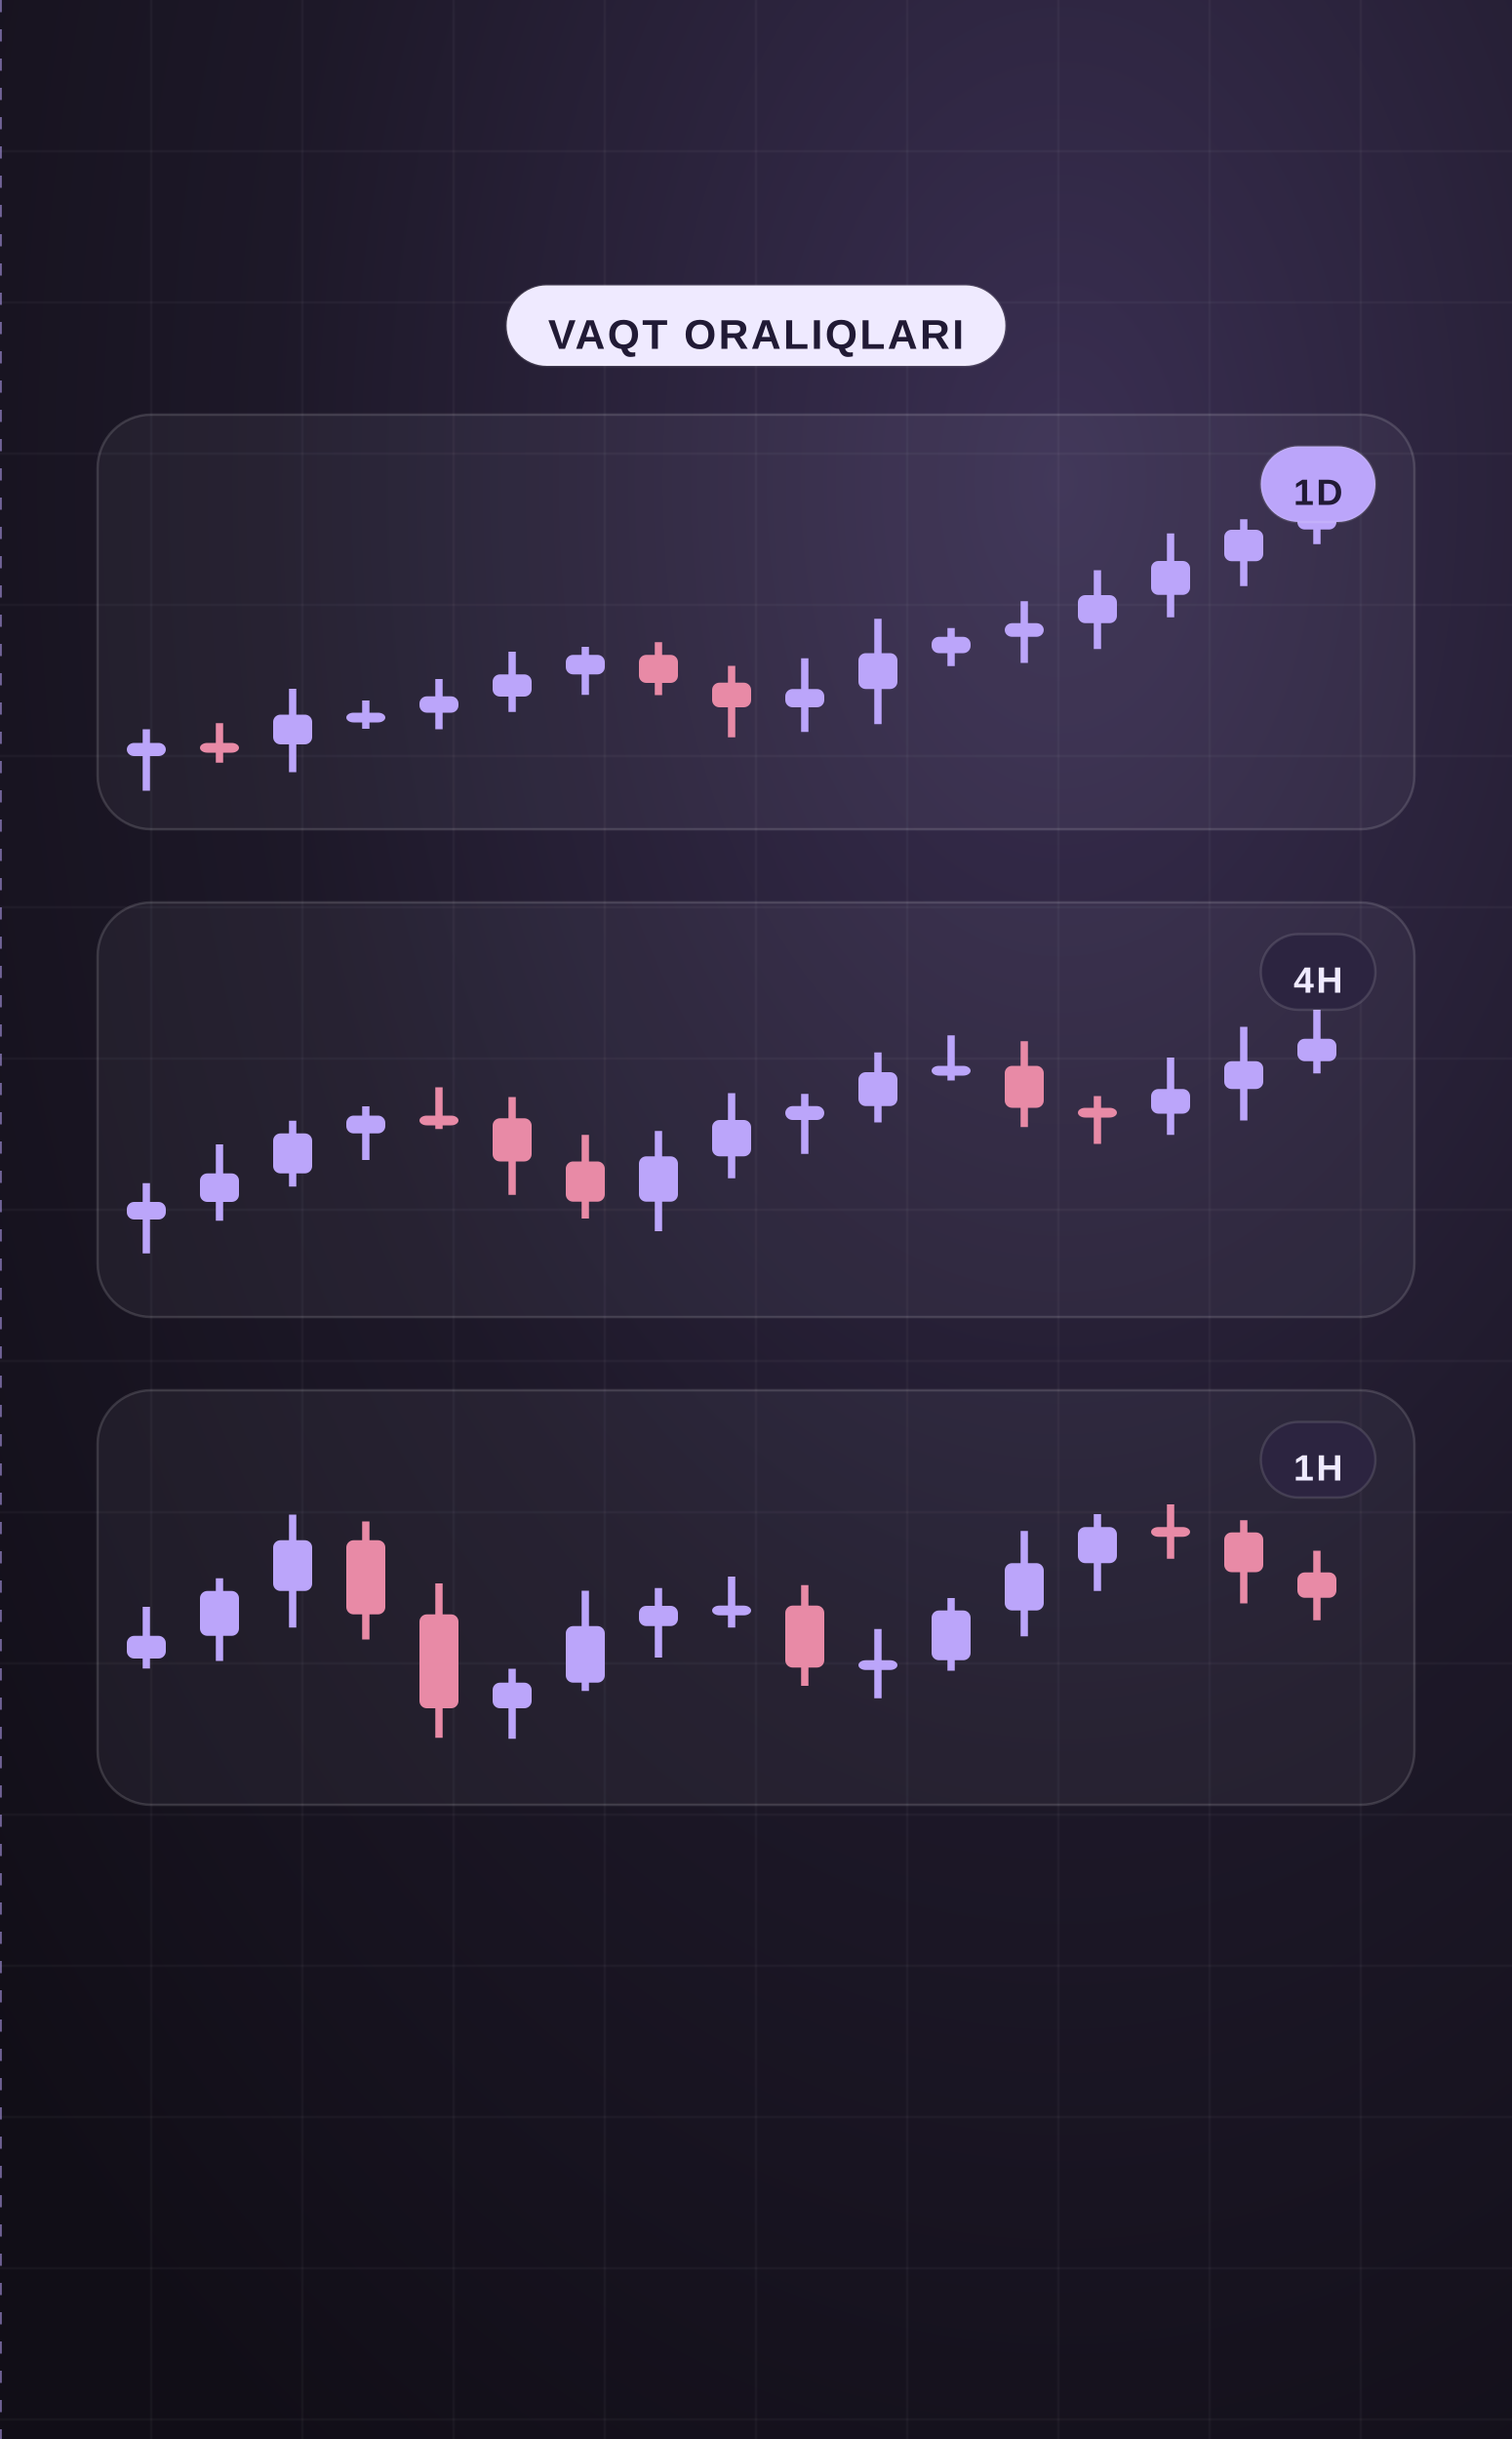
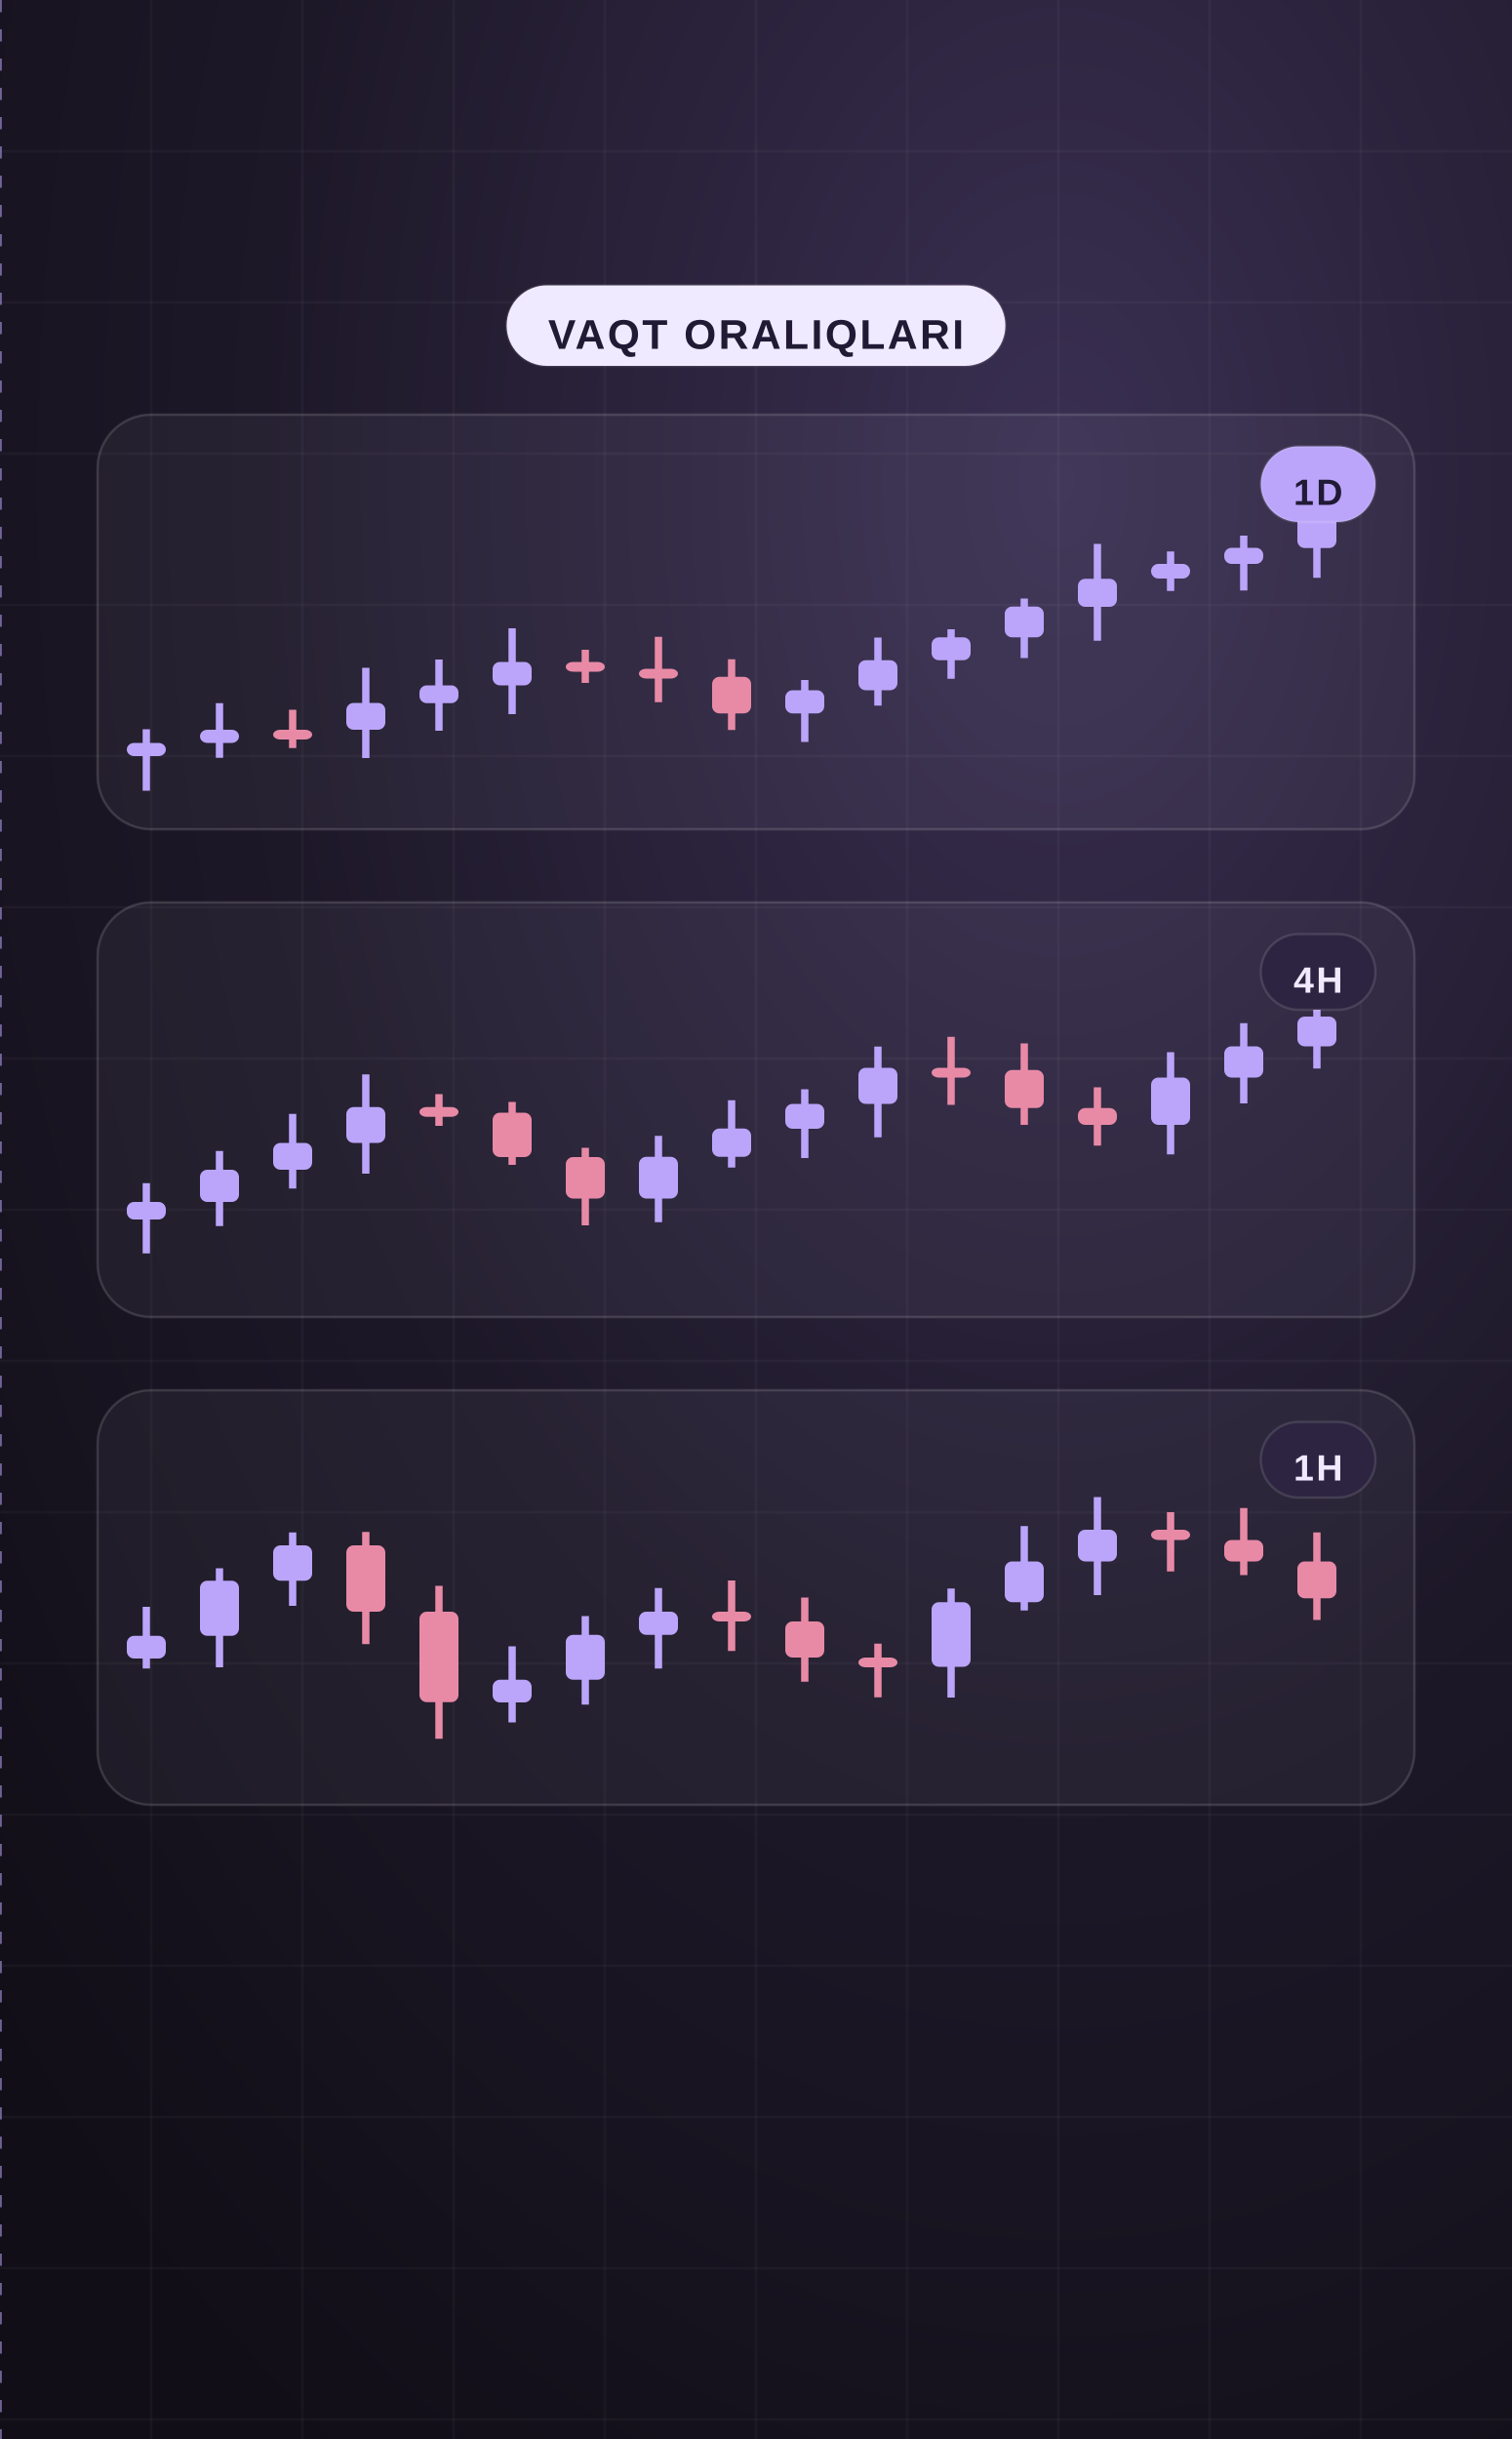
<svg xmlns="http://www.w3.org/2000/svg" width="620" height="1000" viewBox="0 0 620 1000">
  <style>
text{font-family:Arial,Helvetica,"Liberation Sans",sans-serif}
@keyframes grow{from{transform:scaleY(.05);opacity:0}to{transform:none;opacity:1}}
@keyframes live{0%,100%{transform:none}50%{transform:scaleY(1.4)}}
@keyframes flo{0%,100%{transform:translateY(0)}50%{transform:translateY(-6px)}}
@keyframes br{0%,100%{opacity:.7;transform:scale(1)}50%{opacity:1;transform:scale(1.1)}}
@keyframes march{to{stroke-dashoffset:-60}}
@keyframes draw{0%{stroke-dashoffset:1;opacity:1}38%{stroke-dashoffset:0}86%{stroke-dashoffset:0;opacity:1}96%{opacity:0}100%{stroke-dashoffset:1;opacity:0}}
@keyframes bob{0%,100%{transform:none}50%{transform:scaleY(.72)}}
@keyframes dp{0%,100%{transform:scale(1)}50%{transform:scale(1.18)}}
@keyframes hl{0%,100%{opacity:.35}50%{opacity:1}}
@keyframes rin{from{opacity:0;transform:translateX(-18px)}to{opacity:1;transform:none}}
@keyframes bobx{0%,100%{transform:none}50%{transform:scaleX(.78)}}
.row{animation:rin .8s cubic-bezier(.2,.8,.2,1) both}
.barx{transform-box:fill-box;animation:bobx 2.6s ease-in-out infinite}
.cd,.bar,.dot,.glow{transform-box:fill-box}
- @keyframes tick{0%,100%{transform:scaleY(1)}35%{transform:scaleY(var(--a,.7))}70%{transform:scaleY(var(--b,1.12))}}
- .cd{transform-origin:50% 55%;animation:grow .7s cubic-bezier(.2,.8,.2,1) both,tick 2s ease-in-out infinite}
+ @keyframes form{0%{transform:scaleY(0);opacity:0}2%{opacity:1}9%{transform:scaleY(1);opacity:1}88%{transform:scaleY(1);opacity:1}96%,100%{transform:scaleY(1);opacity:0}}
+ .cd{animation:form 9s cubic-bezier(.25,.8,.25,1) infinite both}
@keyframes stream{to{transform:translateX(-640px)}}
.stream{animation:stream 8s linear infinite}
- .cd.live{transform-origin:50% 50%;animation:grow .7s cubic-bezier(.2,.8,.2,1) both,live .9s ease-in-out infinite}
@keyframes scan{from{transform:translateX(-90px)}to{transform:translateX(710px)}}
.scan{animation:scan 6.5s cubic-bezier(.45,0,.55,1) infinite}
.chip{animation:flo 4.5s ease-in-out infinite}
.glow{transform-origin:50% 50%;animation:br 6s ease-in-out infinite}
.dash{animation:march 3.2s linear infinite}
.draw{stroke-dasharray:1;stroke-dashoffset:1;animation:draw 8s cubic-bezier(.4,0,.2,1) .3s infinite}
.bar{transform-origin:50% 100%;animation:bob 2.4s ease-in-out infinite}
.dot{transform-origin:50% 50%;animation:dp 2.2s ease-in-out infinite}
.hl{animation:hl 2.2s ease-in-out infinite}
@media (prefers-reduced-motion:reduce){*{animation:none!important}.draw{stroke-dasharray:none;stroke-dashoffset:0}.scan,.mdot{display:none}}
</style>
  <defs>
    <radialGradient id="bg" cx="70%" cy="20%" r="95%">
      <stop offset="0" stop-color="#3a2f52" />
      <stop offset=".55" stop-color="#1d1828" />
      <stop offset="1" stop-color="#110e17" />
    </radialGradient>
    <radialGradient id="glow" cx="50%" cy="50%" r="50%">
      <stop offset="0" stop-color="#a697eb" stop-opacity=".35" />
      <stop offset="1" stop-color="#a697eb" stop-opacity="0" />
    </radialGradient>
    <linearGradient id="scanG" x1="0" y1="0" x2="1" y2="0">
      <stop offset="0" stop-color="#bba5fa" stop-opacity="0" />
      <stop offset="1" stop-color="#bba5fa" stop-opacity=".2" />
    </linearGradient>
    <linearGradient id="fadeUp" x1="0" y1="0" x2="0" y2="1">
      <stop offset="0" stop-color="#bba5fa" stop-opacity=".35" />
      <stop offset="1" stop-color="#bba5fa" stop-opacity="0" />
    </linearGradient>
  </defs>
  <rect width="620" height="1000" fill="url(#bg)" />
  <line x1="62" y1="0" x2="62" y2="1000" stroke="#fff" stroke-opacity=".035" />
  <line x1="124" y1="0" x2="124" y2="1000" stroke="#fff" stroke-opacity=".035" />
  <line x1="186" y1="0" x2="186" y2="1000" stroke="#fff" stroke-opacity=".035" />
  <line x1="248" y1="0" x2="248" y2="1000" stroke="#fff" stroke-opacity=".035" />
  <line x1="310" y1="0" x2="310" y2="1000" stroke="#fff" stroke-opacity=".035" />
  <line x1="372" y1="0" x2="372" y2="1000" stroke="#fff" stroke-opacity=".035" />
  <line x1="434" y1="0" x2="434" y2="1000" stroke="#fff" stroke-opacity=".035" />
  <line x1="496" y1="0" x2="496" y2="1000" stroke="#fff" stroke-opacity=".035" />
  <line x1="558" y1="0" x2="558" y2="1000" stroke="#fff" stroke-opacity=".035" />
  <line x1="0" y1="62" x2="620" y2="62" stroke="#fff" stroke-opacity=".035" />
  <line x1="0" y1="124" x2="620" y2="124" stroke="#fff" stroke-opacity=".035" />
  <line x1="0" y1="186" x2="620" y2="186" stroke="#fff" stroke-opacity=".035" />
  <line x1="0" y1="248" x2="620" y2="248" stroke="#fff" stroke-opacity=".035" />
  <line x1="0" y1="310" x2="620" y2="310" stroke="#fff" stroke-opacity=".035" />
  <line x1="0" y1="372" x2="620" y2="372" stroke="#fff" stroke-opacity=".035" />
  <line x1="0" y1="434" x2="620" y2="434" stroke="#fff" stroke-opacity=".035" />
  <line x1="0" y1="496" x2="620" y2="496" stroke="#fff" stroke-opacity=".035" />
  <line x1="0" y1="558" x2="620" y2="558" stroke="#fff" stroke-opacity=".035" />
  <line x1="0" y1="620" x2="620" y2="620" stroke="#fff" stroke-opacity=".035" />
  <line x1="0" y1="682" x2="620" y2="682" stroke="#fff" stroke-opacity=".035" />
  <line x1="0" y1="744" x2="620" y2="744" stroke="#fff" stroke-opacity=".035" />
  <line x1="0" y1="806" x2="620" y2="806" stroke="#fff" stroke-opacity=".035" />
  <line x1="0" y1="868" x2="620" y2="868" stroke="#fff" stroke-opacity=".035" />
  <line x1="0" y1="930" x2="620" y2="930" stroke="#fff" stroke-opacity=".035" />
  <line x1="0" y1="992" x2="620" y2="992" stroke="#fff" stroke-opacity=".035" />
  <g transform="translate(40 170)">
    <rect width="540" height="170" rx="22" fill="#efeaff" fill-opacity=".05" stroke="#fff" stroke-opacity=".14" />
    <g transform="translate(20 20)">
-       <g class="cd" style="--a:0.42;--b:1.36;animation-duration:.7s,0.65s;animation-delay:200ms,600ms">
+       <g class="cd" style="transform-origin:50% 43.6%;animation-duration:7.13s;animation-delay:0ms">
        <line x1="0" x2="0" y1="109.0" y2="134.2" stroke="#bba5fa" stroke-width="3" />
        <rect x="-8" y="114.6" width="16" height="5.4" rx="3" fill="#bba5fa" />
      </g>
-       <g class="cd" style="--a:0.44;--b:1.44;animation-duration:.7s,0.93s;animation-delay:240ms,737ms">
-         <line x1="30" x2="30" y1="106.5" y2="122.7" stroke="#e88aa6" stroke-width="3" />
-         <rect x="22" y="114.6" width="16" height="4.0" rx="3" fill="#e88aa6" />
-       </g>
-       <g class="cd" style="--a:0.31;--b:1.42;animation-duration:.7s,0.94s;animation-delay:280ms,874ms">
-         <line x1="60" x2="60" y1="92.4" y2="126.6" stroke="#bba5fa" stroke-width="3" />
-         <rect x="52" y="103.0" width="16" height="12.2" rx="3" fill="#bba5fa" />
-       </g>
-       <g class="cd" style="--a:0.40;--b:1.41;animation-duration:.7s,0.87s;animation-delay:320ms,1011ms">
-         <line x1="90" x2="90" y1="97.2" y2="108.8" stroke="#bba5fa" stroke-width="3" />
-         <rect x="82" y="102.2" width="16" height="4.0" rx="3" fill="#bba5fa" />
-       </g>
-       <g class="cd" style="--a:0.52;--b:1.23;animation-duration:.7s,0.94s;animation-delay:360ms,1148ms">
-         <line x1="120" x2="120" y1="88.4" y2="109.0" stroke="#bba5fa" stroke-width="3" />
-         <rect x="112" y="95.5" width="16" height="6.7" rx="3" fill="#bba5fa" />
-       </g>
-       <g class="cd" style="--a:0.47;--b:1.21;animation-duration:.7s,0.73s;animation-delay:400ms,1285ms">
-         <line x1="150" x2="150" y1="77.2" y2="101.9" stroke="#bba5fa" stroke-width="3" />
-         <rect x="142" y="86.5" width="16" height="9.1" rx="3" fill="#bba5fa" />
-       </g>
-       <g class="cd" style="--a:0.35;--b:1.43;animation-duration:.7s,1.05s;animation-delay:440ms,622ms">
-         <line x1="180" x2="180" y1="75.2" y2="94.9" stroke="#bba5fa" stroke-width="3" />
-         <rect x="172" y="78.5" width="16" height="8.0" rx="3" fill="#bba5fa" />
-       </g>
-       <g class="cd" style="--a:0.56;--b:1.24;animation-duration:.7s,0.89s;animation-delay:480ms,759ms">
-         <line x1="210" x2="210" y1="73.3" y2="95.0" stroke="#e88aa6" stroke-width="3" />
-         <rect x="202" y="78.5" width="16" height="11.5" rx="3" fill="#e88aa6" />
-       </g>
-       <g class="cd" style="--a:0.31;--b:1.22;animation-duration:.7s,1.07s;animation-delay:520ms,896ms">
-         <line x1="240" x2="240" y1="83.0" y2="112.3" stroke="#e88aa6" stroke-width="3" />
-         <rect x="232" y="89.9" width="16" height="10.1" rx="3" fill="#e88aa6" />
-       </g>
-       <g class="cd" style="--a:0.58;--b:1.44;animation-duration:.7s,0.57s;animation-delay:560ms,1033ms">
-         <line x1="270" x2="270" y1="79.9" y2="110.1" stroke="#bba5fa" stroke-width="3" />
-         <rect x="262" y="92.5" width="16" height="7.5" rx="3" fill="#bba5fa" />
-       </g>
-       <g class="cd" style="--a:0.59;--b:1.24;animation-duration:.7s,0.80s;animation-delay:600ms,1170ms">
-         <line x1="300" x2="300" y1="63.7" y2="106.9" stroke="#bba5fa" stroke-width="3" />
-         <rect x="292" y="77.8" width="16" height="14.7" rx="3" fill="#bba5fa" />
-       </g>
-       <g class="cd" style="--a:0.42;--b:1.21;animation-duration:.7s,0.76s;animation-delay:640ms,1307ms">
-         <line x1="330" x2="330" y1="67.5" y2="83.1" stroke="#bba5fa" stroke-width="3" />
-         <rect x="322" y="71.1" width="16" height="6.7" rx="3" fill="#bba5fa" />
-       </g>
-       <g class="cd" style="--a:0.49;--b:1.42;animation-duration:.7s,0.64s;animation-delay:680ms,644ms">
-         <line x1="360" x2="360" y1="56.5" y2="81.8" stroke="#bba5fa" stroke-width="3" />
-         <rect x="352" y="65.5" width="16" height="5.6" rx="3" fill="#bba5fa" />
-       </g>
-       <g class="cd" style="--a:0.58;--b:1.22;animation-duration:.7s,0.66s;animation-delay:720ms,781ms">
-         <line x1="390" x2="390" y1="43.8" y2="76.1" stroke="#bba5fa" stroke-width="3" />
-         <rect x="382" y="54.0" width="16" height="11.5" rx="3" fill="#bba5fa" />
-       </g>
-       <g class="cd" style="--a:0.51;--b:1.43;animation-duration:.7s,1.00s;animation-delay:760ms,918ms">
-         <line x1="420" x2="420" y1="28.7" y2="63.1" stroke="#bba5fa" stroke-width="3" />
-         <rect x="412" y="40.0" width="16" height="13.9" rx="3" fill="#bba5fa" />
-       </g>
-       <g class="cd" style="--a:0.37;--b:1.38;animation-duration:.7s,0.66s;animation-delay:800ms,1055ms">
-         <line x1="450" x2="450" y1="22.9" y2="50.3" stroke="#bba5fa" stroke-width="3" />
-         <rect x="442" y="27.2" width="16" height="12.9" rx="3" fill="#bba5fa" />
-       </g>
-       <g class="cd live" style="--a:0.56;--b:1.42;animation-duration:.7s,1.06s;animation-delay:840ms,1192ms">
-         <line x1="480" x2="480" y1="13.6" y2="33.1" stroke="#bba5fa" stroke-width="3" />
-         <rect x="472" y="18.8" width="16" height="8.3" rx="3" fill="#bba5fa" />
+       <g class="cd" style="transform-origin:50% 73.0%;animation-duration:7.13s;animation-delay:260ms">
+         <line x1="30" x2="30" y1="98.3" y2="120.7" stroke="#bba5fa" stroke-width="3" />
+         <rect x="22" y="109.2" width="16" height="5.4" rx="3" fill="#bba5fa" />
+       </g>
+       <g class="cd" style="transform-origin:50% 52.0%;animation-duration:7.13s;animation-delay:520ms">
+         <line x1="60" x2="60" y1="101.0" y2="116.7" stroke="#e88aa6" stroke-width="3" />
+         <rect x="52" y="109.2" width="16" height="4.0" rx="3" fill="#e88aa6" />
+       </g>
+       <g class="cd" style="transform-origin:50% 68.6%;animation-duration:7.13s;animation-delay:780ms">
+         <line x1="90" x2="90" y1="83.8" y2="120.8" stroke="#bba5fa" stroke-width="3" />
+         <rect x="82" y="98.2" width="16" height="11.0" rx="3" fill="#bba5fa" />
+       </g>
+       <g class="cd" style="transform-origin:50% 61.1%;animation-duration:7.13s;animation-delay:1040ms">
+         <line x1="120" x2="120" y1="80.4" y2="109.6" stroke="#bba5fa" stroke-width="3" />
+         <rect x="112" y="91.0" width="16" height="7.3" rx="3" fill="#bba5fa" />
+       </g>
+       <g class="cd" style="transform-origin:50% 66.5%;animation-duration:7.13s;animation-delay:1300ms">
+         <line x1="150" x2="150" y1="67.6" y2="102.8" stroke="#bba5fa" stroke-width="3" />
+         <rect x="142" y="81.4" width="16" height="9.6" rx="3" fill="#bba5fa" />
+       </g>
+       <g class="cd" style="transform-origin:50% 36.4%;animation-duration:7.13s;animation-delay:1560ms">
+         <line x1="180" x2="180" y1="76.4" y2="90.0" stroke="#e88aa6" stroke-width="3" />
+         <rect x="172" y="81.4" width="16" height="4.0" rx="3" fill="#e88aa6" />
+       </g>
+       <g class="cd" style="transform-origin:50% 48.7%;animation-duration:7.13s;animation-delay:1820ms">
+         <line x1="210" x2="210" y1="71.1" y2="97.9" stroke="#e88aa6" stroke-width="3" />
+         <rect x="202" y="84.2" width="16" height="4.0" rx="3" fill="#e88aa6" />
+       </g>
+       <g class="cd" style="transform-origin:50% 24.7%;animation-duration:7.13s;animation-delay:2080ms">
+         <line x1="240" x2="240" y1="80.3" y2="109.3" stroke="#e88aa6" stroke-width="3" />
+         <rect x="232" y="87.5" width="16" height="15.0" rx="3" fill="#e88aa6" />
+       </g>
+       <g class="cd" style="transform-origin:50% 53.8%;animation-duration:7.13s;animation-delay:2340ms">
+         <line x1="270" x2="270" y1="88.8" y2="114.2" stroke="#bba5fa" stroke-width="3" />
+         <rect x="262" y="93.0" width="16" height="9.5" rx="3" fill="#bba5fa" />
+       </g>
+       <g class="cd" style="transform-origin:50% 77.3%;animation-duration:7.13s;animation-delay:2600ms">
+         <line x1="300" x2="300" y1="71.4" y2="99.3" stroke="#bba5fa" stroke-width="3" />
+         <rect x="292" y="80.7" width="16" height="12.3" rx="3" fill="#bba5fa" />
+       </g>
+       <g class="cd" style="transform-origin:50% 62.7%;animation-duration:7.13s;animation-delay:2860ms">
+         <line x1="330" x2="330" y1="68.0" y2="88.3" stroke="#bba5fa" stroke-width="3" />
+         <rect x="322" y="71.3" width="16" height="9.4" rx="3" fill="#bba5fa" />
+       </g>
+       <g class="cd" style="transform-origin:50% 65.3%;animation-duration:7.13s;animation-delay:3120ms">
+         <line x1="360" x2="360" y1="55.4" y2="79.8" stroke="#bba5fa" stroke-width="3" />
+         <rect x="352" y="58.7" width="16" height="12.6" rx="3" fill="#bba5fa" />
+       </g>
+       <g class="cd" style="transform-origin:50% 64.8%;animation-duration:7.13s;animation-delay:3380ms">
+         <line x1="390" x2="390" y1="33.0" y2="72.7" stroke="#bba5fa" stroke-width="3" />
+         <rect x="382" y="47.3" width="16" height="11.5" rx="3" fill="#bba5fa" />
+       </g>
+       <g class="cd" style="transform-origin:50% 68.7%;animation-duration:7.13s;animation-delay:3640ms">
+         <line x1="420" x2="420" y1="36.1" y2="52.3" stroke="#bba5fa" stroke-width="3" />
+         <rect x="412" y="41.2" width="16" height="6.0" rx="3" fill="#bba5fa" />
+       </g>
+       <g class="cd" style="transform-origin:50% 51.8%;animation-duration:7.13s;animation-delay:3900ms">
+         <line x1="450" x2="450" y1="29.6" y2="52.1" stroke="#bba5fa" stroke-width="3" />
+         <rect x="442" y="34.6" width="16" height="6.6" rx="3" fill="#bba5fa" />
+       </g>
+       <g class="cd" style="transform-origin:50% 62.2%;animation-duration:7.13s;animation-delay:4160ms">
+         <line x1="480" x2="480" y1="14.4" y2="46.9" stroke="#bba5fa" stroke-width="3" />
+         <rect x="472" y="21.4" width="16" height="13.3" rx="3" fill="#bba5fa" />
      </g>
    </g>
    <g class="chip" style="animation-delay:-1s">
      <rect x="477" y="13" width="47" height="31" rx="15.5" fill="#bba5fa" stroke="#fff" stroke-opacity=".12" />
      <text x="500.5" y="37" text-anchor="middle" font-size="15" font-weight="700" fill="#211a35" letter-spacing="1">1D</text>
    </g>
  </g>
  <g transform="translate(40 370)">
    <rect width="540" height="170" rx="22" fill="#efeaff" fill-opacity=".05" stroke="#fff" stroke-opacity=".14" />
    <g transform="translate(20 20)">
-       <g class="cd" style="--a:0.44;--b:1.30;animation-duration:.7s,0.84s;animation-delay:200ms,600ms">
+       <g class="cd" style="transform-origin:50% 51.8%;animation-duration:7.13s;animation-delay:0ms">
        <line x1="0" x2="0" y1="95.1" y2="123.9" stroke="#bba5fa" stroke-width="3" />
        <rect x="-8" y="102.8" width="16" height="7.2" rx="3" fill="#bba5fa" />
      </g>
-       <g class="cd" style="--a:0.42;--b:1.42;animation-duration:.7s,0.98s;animation-delay:240ms,737ms">
-         <line x1="30" x2="30" y1="79.2" y2="110.5" stroke="#bba5fa" stroke-width="3" />
-         <rect x="22" y="91.1" width="16" height="11.7" rx="3" fill="#bba5fa" />
-       </g>
-       <g class="cd" style="--a:0.46;--b:1.23;animation-duration:.7s,0.51s;animation-delay:280ms,874ms">
-         <line x1="60" x2="60" y1="69.5" y2="96.5" stroke="#bba5fa" stroke-width="3" />
-         <rect x="52" y="74.7" width="16" height="16.4" rx="3" fill="#bba5fa" />
-       </g>
-       <g class="cd" style="--a:0.37;--b:1.32;animation-duration:.7s,0.83s;animation-delay:320ms,1011ms">
-         <line x1="90" x2="90" y1="63.6" y2="85.6" stroke="#bba5fa" stroke-width="3" />
-         <rect x="82" y="67.4" width="16" height="7.3" rx="3" fill="#bba5fa" />
-       </g>
-       <g class="cd" style="--a:0.54;--b:1.26;animation-duration:.7s,0.95s;animation-delay:360ms,1148ms">
-         <line x1="120" x2="120" y1="55.8" y2="72.9" stroke="#e88aa6" stroke-width="3" />
-         <rect x="112" y="67.4" width="16" height="4.0" rx="3" fill="#e88aa6" />
-       </g>
-       <g class="cd" style="--a:0.48;--b:1.40;animation-duration:.7s,1.07s;animation-delay:400ms,1285ms">
-         <line x1="150" x2="150" y1="59.8" y2="99.9" stroke="#e88aa6" stroke-width="3" />
-         <rect x="142" y="68.5" width="16" height="17.7" rx="3" fill="#e88aa6" />
-       </g>
-       <g class="cd" style="--a:0.58;--b:1.31;animation-duration:.7s,0.78s;animation-delay:440ms,622ms">
-         <line x1="180" x2="180" y1="75.3" y2="109.6" stroke="#e88aa6" stroke-width="3" />
-         <rect x="172" y="86.2" width="16" height="16.5" rx="3" fill="#e88aa6" />
-       </g>
-       <g class="cd" style="--a:0.34;--b:1.34;animation-duration:.7s,0.88s;animation-delay:480ms,759ms">
-         <line x1="210" x2="210" y1="73.7" y2="114.8" stroke="#bba5fa" stroke-width="3" />
-         <rect x="202" y="84.1" width="16" height="18.6" rx="3" fill="#bba5fa" />
-       </g>
-       <g class="cd" style="--a:0.47;--b:1.30;animation-duration:.7s,0.98s;animation-delay:520ms,896ms">
-         <line x1="240" x2="240" y1="58.2" y2="93.1" stroke="#bba5fa" stroke-width="3" />
-         <rect x="232" y="69.2" width="16" height="14.9" rx="3" fill="#bba5fa" />
-       </g>
-       <g class="cd" style="--a:0.46;--b:1.29;animation-duration:.7s,0.67s;animation-delay:560ms,1033ms">
-         <line x1="270" x2="270" y1="58.5" y2="83.1" stroke="#bba5fa" stroke-width="3" />
-         <rect x="262" y="63.5" width="16" height="5.7" rx="3" fill="#bba5fa" />
-       </g>
-       <g class="cd" style="--a:0.41;--b:1.39;animation-duration:.7s,0.75s;animation-delay:600ms,1170ms">
-         <line x1="300" x2="300" y1="41.5" y2="70.2" stroke="#bba5fa" stroke-width="3" />
-         <rect x="292" y="49.6" width="16" height="13.9" rx="3" fill="#bba5fa" />
-       </g>
-       <g class="cd" style="--a:0.43;--b:1.43;animation-duration:.7s,0.83s;animation-delay:640ms,1307ms">
-         <line x1="330" x2="330" y1="34.5" y2="53.0" stroke="#bba5fa" stroke-width="3" />
-         <rect x="322" y="47.0" width="16" height="4.0" rx="3" fill="#bba5fa" />
-       </g>
-       <g class="cd" style="--a:0.32;--b:1.25;animation-duration:.7s,0.51s;animation-delay:680ms,644ms">
-         <line x1="360" x2="360" y1="36.9" y2="72.1" stroke="#e88aa6" stroke-width="3" />
-         <rect x="352" y="47.0" width="16" height="17.2" rx="3" fill="#e88aa6" />
-       </g>
-       <g class="cd" style="--a:0.46;--b:1.42;animation-duration:.7s,0.58s;animation-delay:720ms,781ms">
-         <line x1="390" x2="390" y1="59.4" y2="79.0" stroke="#e88aa6" stroke-width="3" />
-         <rect x="382" y="64.2" width="16" height="4.0" rx="3" fill="#e88aa6" />
-       </g>
-       <g class="cd" style="--a:0.37;--b:1.29;animation-duration:.7s,0.64s;animation-delay:760ms,918ms">
-         <line x1="420" x2="420" y1="43.6" y2="75.3" stroke="#bba5fa" stroke-width="3" />
-         <rect x="412" y="56.5" width="16" height="10.1" rx="3" fill="#bba5fa" />
-       </g>
-       <g class="cd" style="--a:0.45;--b:1.43;animation-duration:.7s,0.90s;animation-delay:800ms,1055ms">
-         <line x1="450" x2="450" y1="31.0" y2="69.4" stroke="#bba5fa" stroke-width="3" />
-         <rect x="442" y="45.1" width="16" height="11.4" rx="3" fill="#bba5fa" />
-       </g>
-       <g class="cd live" style="--a:0.49;--b:1.43;animation-duration:.7s,0.95s;animation-delay:840ms,1192ms">
-         <line x1="480" x2="480" y1="23.4" y2="50.1" stroke="#bba5fa" stroke-width="3" />
-         <rect x="472" y="35.9" width="16" height="9.2" rx="3" fill="#bba5fa" />
+       <g class="cd" style="transform-origin:50% 68.0%;animation-duration:7.13s;animation-delay:260ms">
+         <line x1="30" x2="30" y1="81.9" y2="112.7" stroke="#bba5fa" stroke-width="3" />
+         <rect x="22" y="89.6" width="16" height="13.2" rx="3" fill="#bba5fa" />
+       </g>
+       <g class="cd" style="transform-origin:50% 74.8%;animation-duration:7.13s;animation-delay:520ms">
+         <line x1="60" x2="60" y1="66.7" y2="97.3" stroke="#bba5fa" stroke-width="3" />
+         <rect x="52" y="78.6" width="16" height="11.0" rx="3" fill="#bba5fa" />
+       </g>
+       <g class="cd" style="transform-origin:50% 69.1%;animation-duration:7.13s;animation-delay:780ms">
+         <line x1="90" x2="90" y1="50.5" y2="91.2" stroke="#bba5fa" stroke-width="3" />
+         <rect x="82" y="63.9" width="16" height="14.7" rx="3" fill="#bba5fa" />
+       </g>
+       <g class="cd" style="transform-origin:50% 40.5%;animation-duration:7.13s;animation-delay:1040ms">
+         <line x1="120" x2="120" y1="58.6" y2="71.6" stroke="#e88aa6" stroke-width="3" />
+         <rect x="112" y="63.9" width="16" height="4.0" rx="3" fill="#e88aa6" />
+       </g>
+       <g class="cd" style="transform-origin:50% 17.0%;animation-duration:7.13s;animation-delay:1300ms">
+         <line x1="150" x2="150" y1="61.8" y2="87.6" stroke="#e88aa6" stroke-width="3" />
+         <rect x="142" y="66.2" width="16" height="18.2" rx="3" fill="#e88aa6" />
+       </g>
+       <g class="cd" style="transform-origin:50% 12.0%;animation-duration:7.13s;animation-delay:1560ms">
+         <line x1="180" x2="180" y1="80.6" y2="112.4" stroke="#e88aa6" stroke-width="3" />
+         <rect x="172" y="84.4" width="16" height="17.0" rx="3" fill="#e88aa6" />
+       </g>
+       <g class="cd" style="transform-origin:50% 72.7%;animation-duration:7.13s;animation-delay:1820ms">
+         <line x1="210" x2="210" y1="75.7" y2="111.1" stroke="#bba5fa" stroke-width="3" />
+         <rect x="202" y="84.3" width="16" height="17.1" rx="3" fill="#bba5fa" />
+       </g>
+       <g class="cd" style="transform-origin:50% 84.1%;animation-duration:7.13s;animation-delay:2080ms">
+         <line x1="240" x2="240" y1="61.1" y2="88.7" stroke="#bba5fa" stroke-width="3" />
+         <rect x="232" y="72.7" width="16" height="11.6" rx="3" fill="#bba5fa" />
+       </g>
+       <g class="cd" style="transform-origin:50% 57.2%;animation-duration:7.13s;animation-delay:2340ms">
+         <line x1="270" x2="270" y1="56.6" y2="84.8" stroke="#bba5fa" stroke-width="3" />
+         <rect x="262" y="62.6" width="16" height="10.2" rx="3" fill="#bba5fa" />
+       </g>
+       <g class="cd" style="transform-origin:50% 63.1%;animation-duration:7.13s;animation-delay:2600ms">
+         <line x1="300" x2="300" y1="39.1" y2="76.3" stroke="#bba5fa" stroke-width="3" />
+         <rect x="292" y="47.8" width="16" height="14.8" rx="3" fill="#bba5fa" />
+       </g>
+       <g class="cd" style="transform-origin:50% 45.3%;animation-duration:7.13s;animation-delay:2860ms">
+         <line x1="330" x2="330" y1="35.1" y2="63.0" stroke="#e88aa6" stroke-width="3" />
+         <rect x="322" y="47.8" width="16" height="4.0" rx="3" fill="#e88aa6" />
+       </g>
+       <g class="cd" style="transform-origin:50% 32.6%;animation-duration:7.13s;animation-delay:3120ms">
+         <line x1="360" x2="360" y1="37.8" y2="71.2" stroke="#e88aa6" stroke-width="3" />
+         <rect x="352" y="48.7" width="16" height="15.6" rx="3" fill="#e88aa6" />
+       </g>
+       <g class="cd" style="transform-origin:50% 35.4%;animation-duration:7.13s;animation-delay:3380ms">
+         <line x1="390" x2="390" y1="55.8" y2="79.7" stroke="#e88aa6" stroke-width="3" />
+         <rect x="382" y="64.3" width="16" height="6.9" rx="3" fill="#e88aa6" />
+       </g>
+       <g class="cd" style="transform-origin:50% 71.2%;animation-duration:7.13s;animation-delay:3640ms">
+         <line x1="420" x2="420" y1="41.4" y2="83.3" stroke="#bba5fa" stroke-width="3" />
+         <rect x="412" y="51.8" width="16" height="19.4" rx="3" fill="#bba5fa" />
+       </g>
+       <g class="cd" style="transform-origin:50% 67.9%;animation-duration:7.13s;animation-delay:3900ms">
+         <line x1="450" x2="450" y1="29.5" y2="62.4" stroke="#bba5fa" stroke-width="3" />
+         <rect x="442" y="39.0" width="16" height="12.8" rx="3" fill="#bba5fa" />
+       </g>
+       <g class="cd" style="transform-origin:50% 72.0%;animation-duration:7.13s;animation-delay:4160ms">
+         <line x1="480" x2="480" y1="15.7" y2="48.1" stroke="#bba5fa" stroke-width="3" />
+         <rect x="472" y="26.8" width="16" height="12.2" rx="3" fill="#bba5fa" />
      </g>
    </g>
    <g class="chip" style="animation-delay:-1s">
      <rect x="477" y="13" width="47" height="31" rx="15.5" fill="#2c2440" stroke="#fff" stroke-opacity=".12" />
      <text x="500.5" y="37" text-anchor="middle" font-size="15" font-weight="700" fill="#efeaff" letter-spacing="1">4H</text>
    </g>
  </g>
  <g transform="translate(40 570)">
    <rect width="540" height="170" rx="22" fill="#efeaff" fill-opacity=".05" stroke="#fff" stroke-opacity=".14" />
    <g transform="translate(20 20)">
-       <g class="cd" style="--a:0.40;--b:1.24;animation-duration:.7s,0.99s;animation-delay:200ms,600ms">
+       <g class="cd" style="transform-origin:50% 83.7%;animation-duration:7.13s;animation-delay:0ms">
        <line x1="0" x2="0" y1="68.8" y2="94.1" stroke="#bba5fa" stroke-width="3" />
        <rect x="-8" y="80.7" width="16" height="9.3" rx="3" fill="#bba5fa" />
      </g>
-       <g class="cd" style="--a:0.40;--b:1.25;animation-duration:.7s,1.02s;animation-delay:240ms,737ms">
-         <line x1="30" x2="30" y1="57.1" y2="91.0" stroke="#bba5fa" stroke-width="3" />
-         <rect x="22" y="62.3" width="16" height="18.4" rx="3" fill="#bba5fa" />
-       </g>
-       <g class="cd" style="--a:0.53;--b:1.42;animation-duration:.7s,0.76s;animation-delay:280ms,874ms">
-         <line x1="60" x2="60" y1="31.0" y2="77.3" stroke="#bba5fa" stroke-width="3" />
-         <rect x="52" y="41.5" width="16" height="20.8" rx="3" fill="#bba5fa" />
-       </g>
-       <g class="cd" style="--a:0.59;--b:1.34;animation-duration:.7s,1.04s;animation-delay:320ms,1011ms">
-         <line x1="90" x2="90" y1="33.8" y2="82.2" stroke="#e88aa6" stroke-width="3" />
-         <rect x="82" y="41.5" width="16" height="30.4" rx="3" fill="#e88aa6" />
-       </g>
-       <g class="cd" style="--a:0.38;--b:1.34;animation-duration:.7s,0.85s;animation-delay:360ms,1148ms">
-         <line x1="120" x2="120" y1="59.2" y2="122.5" stroke="#e88aa6" stroke-width="3" />
-         <rect x="112" y="71.9" width="16" height="38.5" rx="3" fill="#e88aa6" />
-       </g>
-       <g class="cd" style="--a:0.30;--b:1.26;animation-duration:.7s,0.98s;animation-delay:400ms,1285ms">
-         <line x1="150" x2="150" y1="94.2" y2="122.9" stroke="#bba5fa" stroke-width="3" />
-         <rect x="142" y="99.9" width="16" height="10.5" rx="3" fill="#bba5fa" />
-       </g>
-       <g class="cd" style="--a:0.46;--b:1.42;animation-duration:.7s,1.04s;animation-delay:440ms,622ms">
-         <line x1="180" x2="180" y1="62.2" y2="103.3" stroke="#bba5fa" stroke-width="3" />
-         <rect x="172" y="76.7" width="16" height="23.2" rx="3" fill="#bba5fa" />
-       </g>
-       <g class="cd" style="--a:0.34;--b:1.41;animation-duration:.7s,0.63s;animation-delay:480ms,759ms">
-         <line x1="210" x2="210" y1="61.1" y2="89.6" stroke="#bba5fa" stroke-width="3" />
-         <rect x="202" y="68.4" width="16" height="8.3" rx="3" fill="#bba5fa" />
-       </g>
-       <g class="cd" style="--a:0.36;--b:1.32;animation-duration:.7s,0.54s;animation-delay:520ms,896ms">
-         <line x1="240" x2="240" y1="56.4" y2="77.3" stroke="#bba5fa" stroke-width="3" />
-         <rect x="232" y="68.3" width="16" height="4.0" rx="3" fill="#bba5fa" />
-       </g>
-       <g class="cd" style="--a:0.30;--b:1.22;animation-duration:.7s,0.99s;animation-delay:560ms,1033ms">
-         <line x1="270" x2="270" y1="59.9" y2="101.2" stroke="#e88aa6" stroke-width="3" />
-         <rect x="262" y="68.3" width="16" height="25.4" rx="3" fill="#e88aa6" />
-       </g>
-       <g class="cd" style="--a:0.58;--b:1.21;animation-duration:.7s,0.96s;animation-delay:600ms,1170ms">
-         <line x1="300" x2="300" y1="77.9" y2="106.3" stroke="#bba5fa" stroke-width="3" />
-         <rect x="292" y="90.7" width="16" height="4.0" rx="3" fill="#bba5fa" />
-       </g>
-       <g class="cd" style="--a:0.38;--b:1.36;animation-duration:.7s,0.66s;animation-delay:640ms,1307ms">
-         <line x1="330" x2="330" y1="65.2" y2="95.0" stroke="#bba5fa" stroke-width="3" />
-         <rect x="322" y="70.3" width="16" height="20.4" rx="3" fill="#bba5fa" />
-       </g>
-       <g class="cd" style="--a:0.42;--b:1.26;animation-duration:.7s,0.88s;animation-delay:680ms,644ms">
-         <line x1="360" x2="360" y1="37.7" y2="80.9" stroke="#bba5fa" stroke-width="3" />
-         <rect x="352" y="50.9" width="16" height="19.4" rx="3" fill="#bba5fa" />
-       </g>
-       <g class="cd" style="--a:0.49;--b:1.24;animation-duration:.7s,0.64s;animation-delay:720ms,781ms">
-         <line x1="390" x2="390" y1="30.8" y2="62.3" stroke="#bba5fa" stroke-width="3" />
-         <rect x="382" y="36.1" width="16" height="14.8" rx="3" fill="#bba5fa" />
-       </g>
-       <g class="cd" style="--a:0.38;--b:1.38;animation-duration:.7s,0.72s;animation-delay:760ms,918ms">
-         <line x1="420" x2="420" y1="26.8" y2="49.1" stroke="#e88aa6" stroke-width="3" />
-         <rect x="412" y="36.1" width="16" height="4.0" rx="3" fill="#e88aa6" />
-       </g>
-       <g class="cd" style="--a:0.51;--b:1.27;animation-duration:.7s,0.73s;animation-delay:800ms,1055ms">
-         <line x1="450" x2="450" y1="33.3" y2="67.4" stroke="#e88aa6" stroke-width="3" />
-         <rect x="442" y="38.3" width="16" height="16.3" rx="3" fill="#e88aa6" />
-       </g>
-       <g class="cd live" style="--a:0.37;--b:1.24;animation-duration:.7s,0.87s;animation-delay:840ms,1192ms">
-         <line x1="480" x2="480" y1="45.8" y2="74.3" stroke="#e88aa6" stroke-width="3" />
-         <rect x="472" y="54.7" width="16" height="10.4" rx="3" fill="#e88aa6" />
+       <g class="cd" style="transform-origin:50% 68.3%;animation-duration:7.13s;animation-delay:260ms">
+         <line x1="30" x2="30" y1="53.0" y2="93.6" stroke="#bba5fa" stroke-width="3" />
+         <rect x="22" y="58.1" width="16" height="22.6" rx="3" fill="#bba5fa" />
+       </g>
+       <g class="cd" style="transform-origin:50% 65.9%;animation-duration:7.13s;animation-delay:520ms">
+         <line x1="60" x2="60" y1="38.3" y2="68.4" stroke="#bba5fa" stroke-width="3" />
+         <rect x="52" y="43.6" width="16" height="14.5" rx="3" fill="#bba5fa" />
+       </g>
+       <g class="cd" style="transform-origin:50% 11.8%;animation-duration:7.13s;animation-delay:780ms">
+         <line x1="90" x2="90" y1="38.1" y2="84.1" stroke="#e88aa6" stroke-width="3" />
+         <rect x="82" y="43.6" width="16" height="27.2" rx="3" fill="#e88aa6" />
+       </g>
+       <g class="cd" style="transform-origin:50% 16.8%;animation-duration:7.13s;animation-delay:1040ms">
+         <line x1="120" x2="120" y1="60.2" y2="122.9" stroke="#e88aa6" stroke-width="3" />
+         <rect x="112" y="70.8" width="16" height="37.1" rx="3" fill="#e88aa6" />
+       </g>
+       <g class="cd" style="transform-origin:50% 73.4%;animation-duration:7.13s;animation-delay:1300ms">
+         <line x1="150" x2="150" y1="85.0" y2="116.2" stroke="#bba5fa" stroke-width="3" />
+         <rect x="142" y="98.7" width="16" height="9.3" rx="3" fill="#bba5fa" />
+       </g>
+       <g class="cd" style="transform-origin:50% 71.8%;animation-duration:7.13s;animation-delay:1560ms">
+         <line x1="180" x2="180" y1="72.6" y2="108.9" stroke="#bba5fa" stroke-width="3" />
+         <rect x="172" y="80.3" width="16" height="18.4" rx="3" fill="#bba5fa" />
+       </g>
+       <g class="cd" style="transform-origin:50% 58.2%;animation-duration:7.13s;animation-delay:1820ms">
+         <line x1="210" x2="210" y1="61.1" y2="94.1" stroke="#bba5fa" stroke-width="3" />
+         <rect x="202" y="70.8" width="16" height="9.5" rx="3" fill="#bba5fa" />
+       </g>
+       <g class="cd" style="transform-origin:50% 44.3%;animation-duration:7.13s;animation-delay:2080ms">
+         <line x1="240" x2="240" y1="58.0" y2="86.9" stroke="#e88aa6" stroke-width="3" />
+         <rect x="232" y="70.8" width="16" height="4.0" rx="3" fill="#e88aa6" />
+       </g>
+       <g class="cd" style="transform-origin:50% 28.3%;animation-duration:7.13s;animation-delay:2340ms">
+         <line x1="270" x2="270" y1="65.0" y2="99.5" stroke="#e88aa6" stroke-width="3" />
+         <rect x="262" y="74.8" width="16" height="14.8" rx="3" fill="#e88aa6" />
+       </g>
+       <g class="cd" style="transform-origin:50% 26.1%;animation-duration:7.13s;animation-delay:2600ms">
+         <line x1="300" x2="300" y1="83.9" y2="105.9" stroke="#e88aa6" stroke-width="3" />
+         <rect x="292" y="89.6" width="16" height="4.0" rx="3" fill="#e88aa6" />
+       </g>
+       <g class="cd" style="transform-origin:50% 71.9%;animation-duration:7.13s;animation-delay:2860ms">
+         <line x1="330" x2="330" y1="61.3" y2="106.0" stroke="#bba5fa" stroke-width="3" />
+         <rect x="322" y="66.9" width="16" height="26.5" rx="3" fill="#bba5fa" />
+       </g>
+       <g class="cd" style="transform-origin:50% 90.3%;animation-duration:7.13s;animation-delay:3120ms">
+         <line x1="360" x2="360" y1="35.7" y2="70.3" stroke="#bba5fa" stroke-width="3" />
+         <rect x="352" y="50.2" width="16" height="16.7" rx="3" fill="#bba5fa" />
+       </g>
+       <g class="cd" style="transform-origin:50% 65.7%;animation-duration:7.13s;animation-delay:3380ms">
+         <line x1="390" x2="390" y1="23.8" y2="64.0" stroke="#bba5fa" stroke-width="3" />
+         <rect x="382" y="37.2" width="16" height="13.0" rx="3" fill="#bba5fa" />
+       </g>
+       <g class="cd" style="transform-origin:50% 30.0%;animation-duration:7.13s;animation-delay:3640ms">
+         <line x1="420" x2="420" y1="30.0" y2="54.3" stroke="#e88aa6" stroke-width="3" />
+         <rect x="412" y="37.2" width="16" height="4.2" rx="3" fill="#e88aa6" />
+       </g>
+       <g class="cd" style="transform-origin:50% 47.8%;animation-duration:7.13s;animation-delay:3900ms">
+         <line x1="450" x2="450" y1="28.3" y2="55.8" stroke="#e88aa6" stroke-width="3" />
+         <rect x="442" y="41.4" width="16" height="8.8" rx="3" fill="#e88aa6" />
+       </g>
+       <g class="cd" style="transform-origin:50% 33.2%;animation-duration:7.13s;animation-delay:4160ms">
+         <line x1="480" x2="480" y1="38.3" y2="74.2" stroke="#e88aa6" stroke-width="3" />
+         <rect x="472" y="50.2" width="16" height="15.1" rx="3" fill="#e88aa6" />
      </g>
    </g>
    <g class="chip" style="animation-delay:-1s">
      <rect x="477" y="13" width="47" height="31" rx="15.5" fill="#2c2440" stroke="#fff" stroke-opacity=".12" />
      <text x="500.5" y="37" text-anchor="middle" font-size="15" font-weight="700" fill="#efeaff" letter-spacing="1">1H</text>
    </g>
  </g>
  <g class="chip" style="animation-delay:-3s">
    <rect x="207.75" y="117" width="204.5" height="33" rx="16.5" fill="#efeaff" stroke="#fff" stroke-opacity=".12" />
    <text x="310" y="143" text-anchor="middle" font-size="17" font-weight="700" fill="#211a35" letter-spacing="1">VAQT ORALIQLARI</text>
  </g>
  <g class="scan">
    <rect x="-70" y="0" width="70" height="1000" fill="url(#scanG)" />
    <line x1="0" y1="0" x2="0" y2="1000" stroke="#bba5fa" stroke-opacity=".55" stroke-width="1.5" stroke-dasharray="5 7" />
  </g>
</svg>
